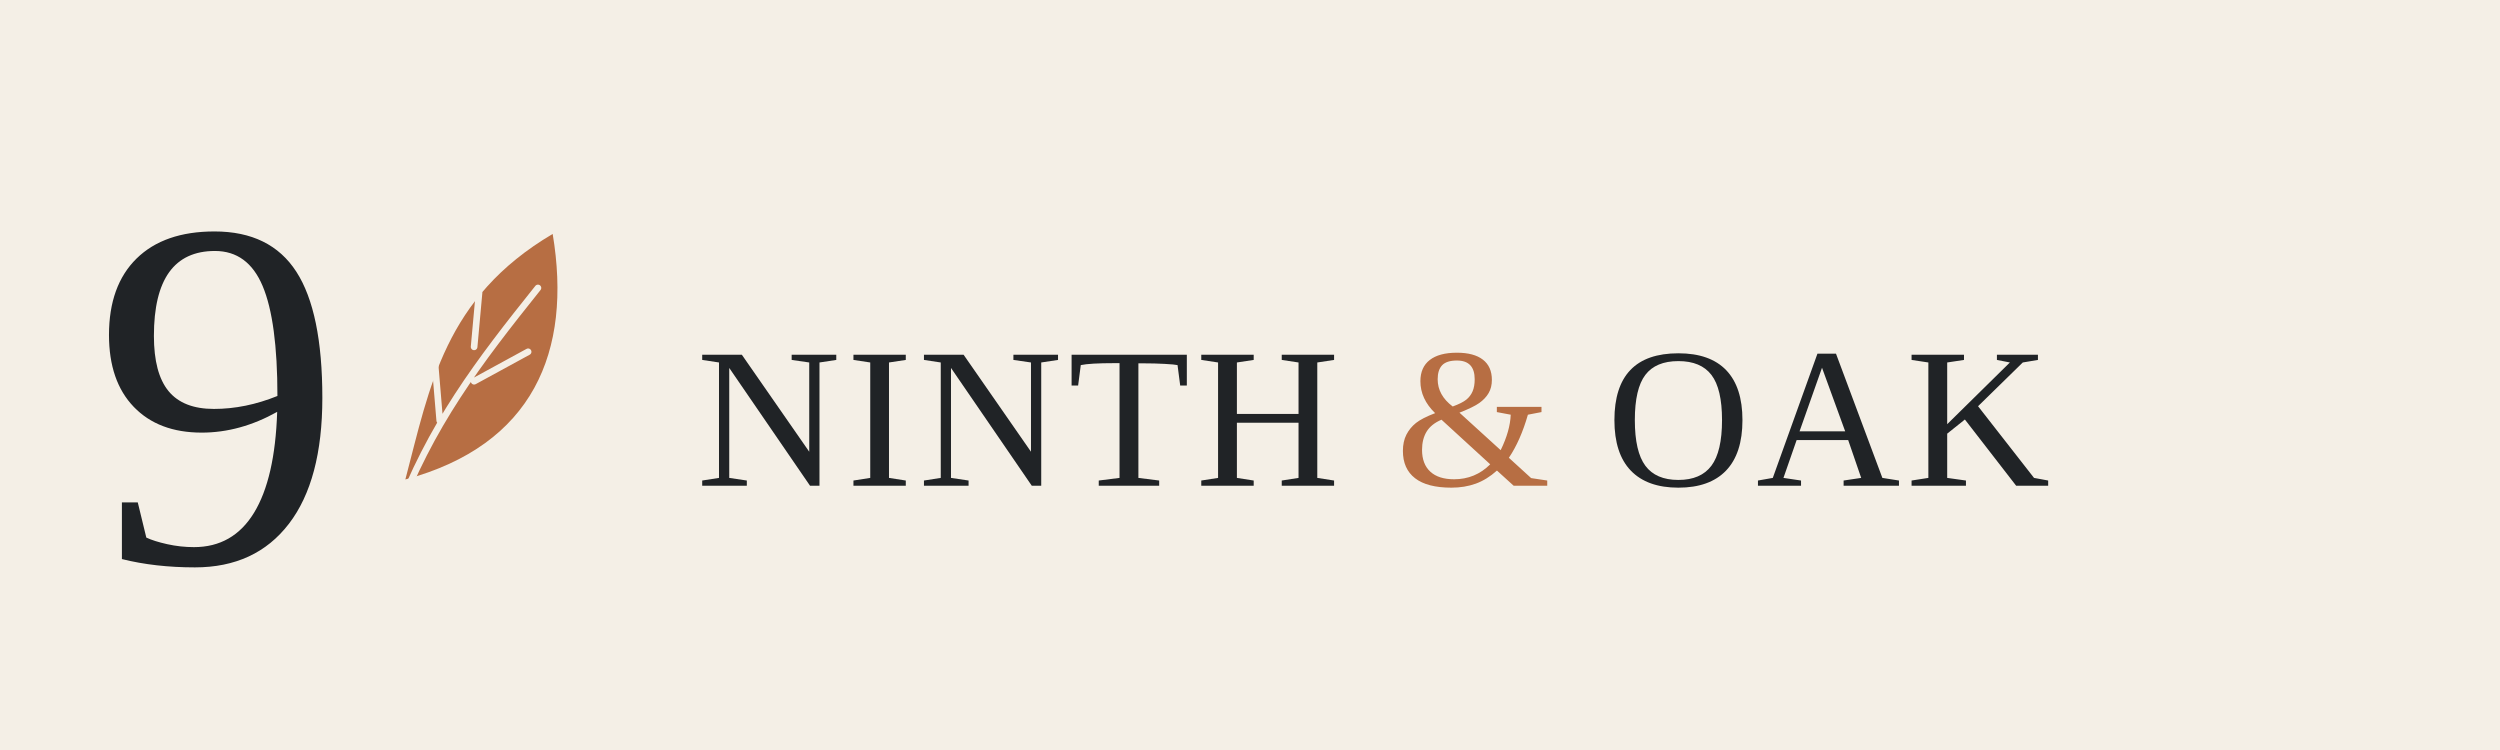
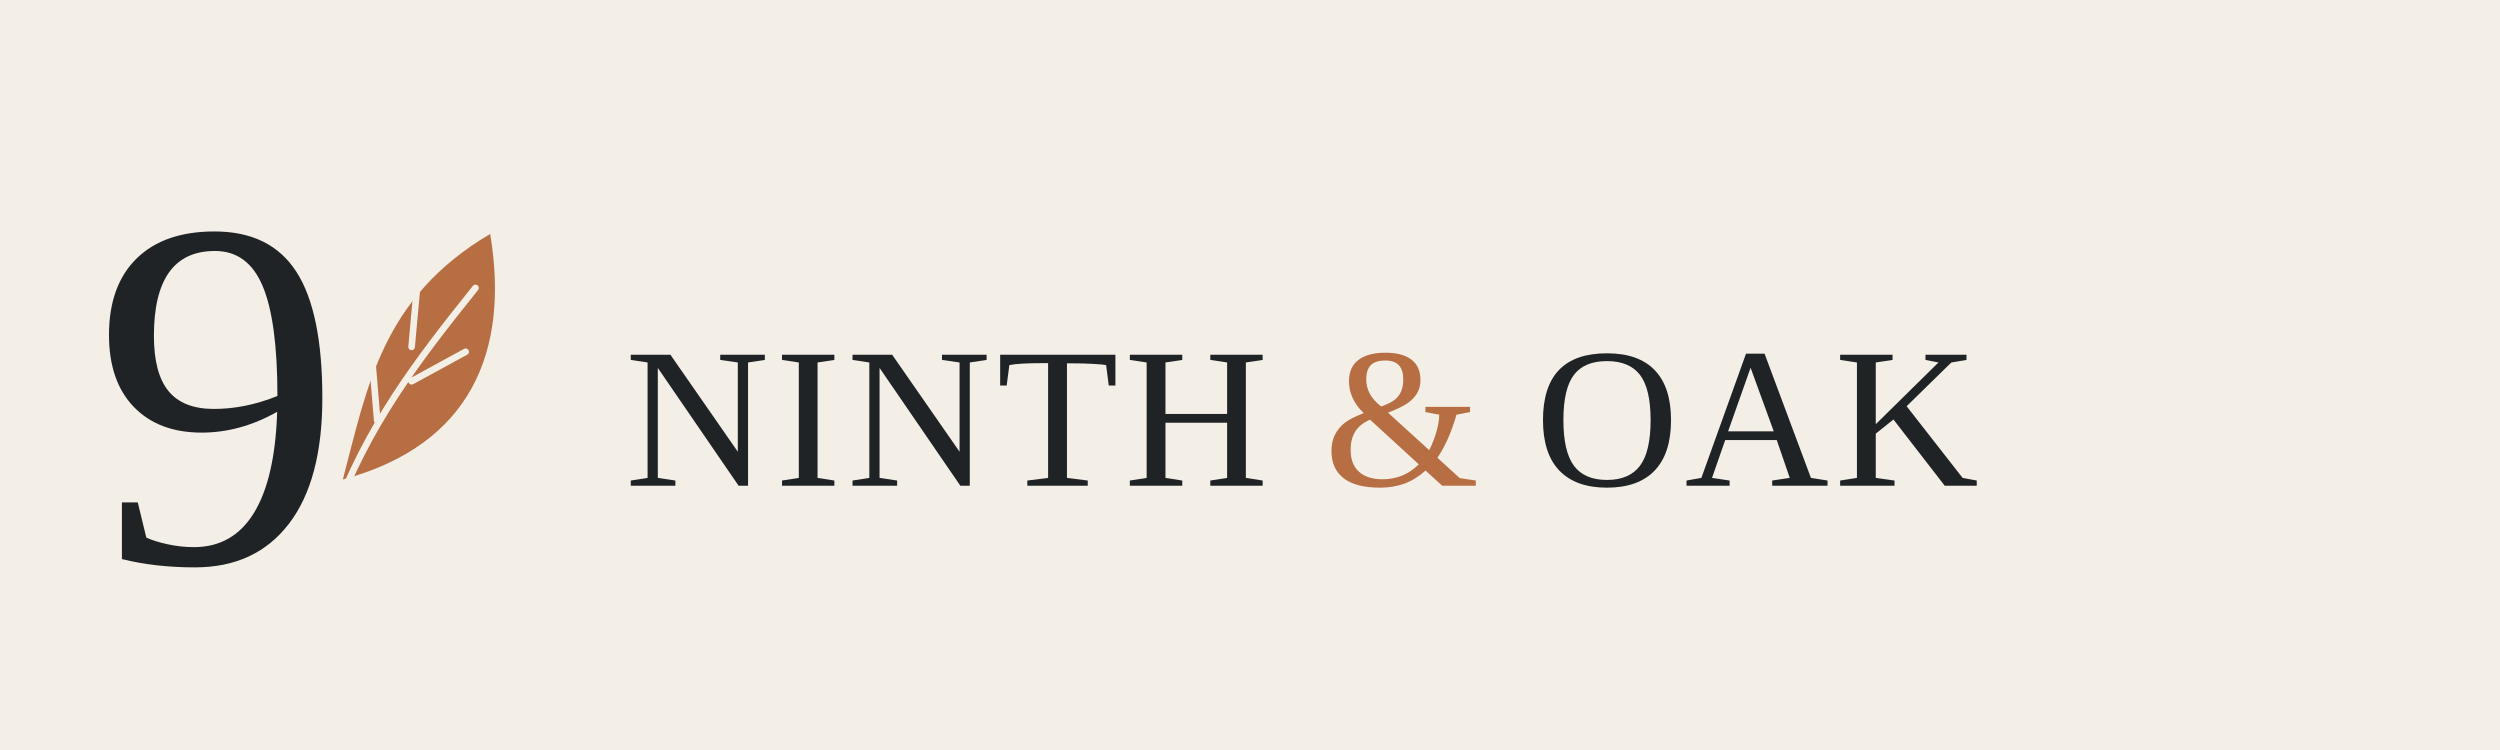
<svg xmlns="http://www.w3.org/2000/svg" viewBox="0 0 1400 420">
  <rect width="1400" height="420" fill="#f4efe6" />
  <text x="52" y="315" fill="#202326" font-family="Georgia, 'Times New Roman', serif" font-size="280" font-weight="400">9</text>
-   <g transform="translate(205 120) scale(2.75)">
+   <g transform="translate(170 120) scale(2.75)">
    <path d="M8 54C13 35 16 17 38 4c4 24-4 43-30 50Z" fill="#b76e43" />
    <path d="M6 62c7-19 17-32 29-47M15 42l-1-12m8 4 11-6M22 27l1-11" fill="none" stroke="#f4efe6" stroke-width="1.35" stroke-linecap="round" />
  </g>
-   <text x="390" y="272" fill="#202326" font-family="Georgia, 'Times New Roman', serif" font-size="112" letter-spacing="3">NINTH <tspan fill="#b76e43">&amp;</tspan> OAK</text>
+   <text x="350" y="272" fill="#202326" font-family="Georgia, 'Times New Roman', serif" font-size="112" letter-spacing="3">NINTH <tspan fill="#b76e43">&amp;</tspan> OAK</text>
</svg>
